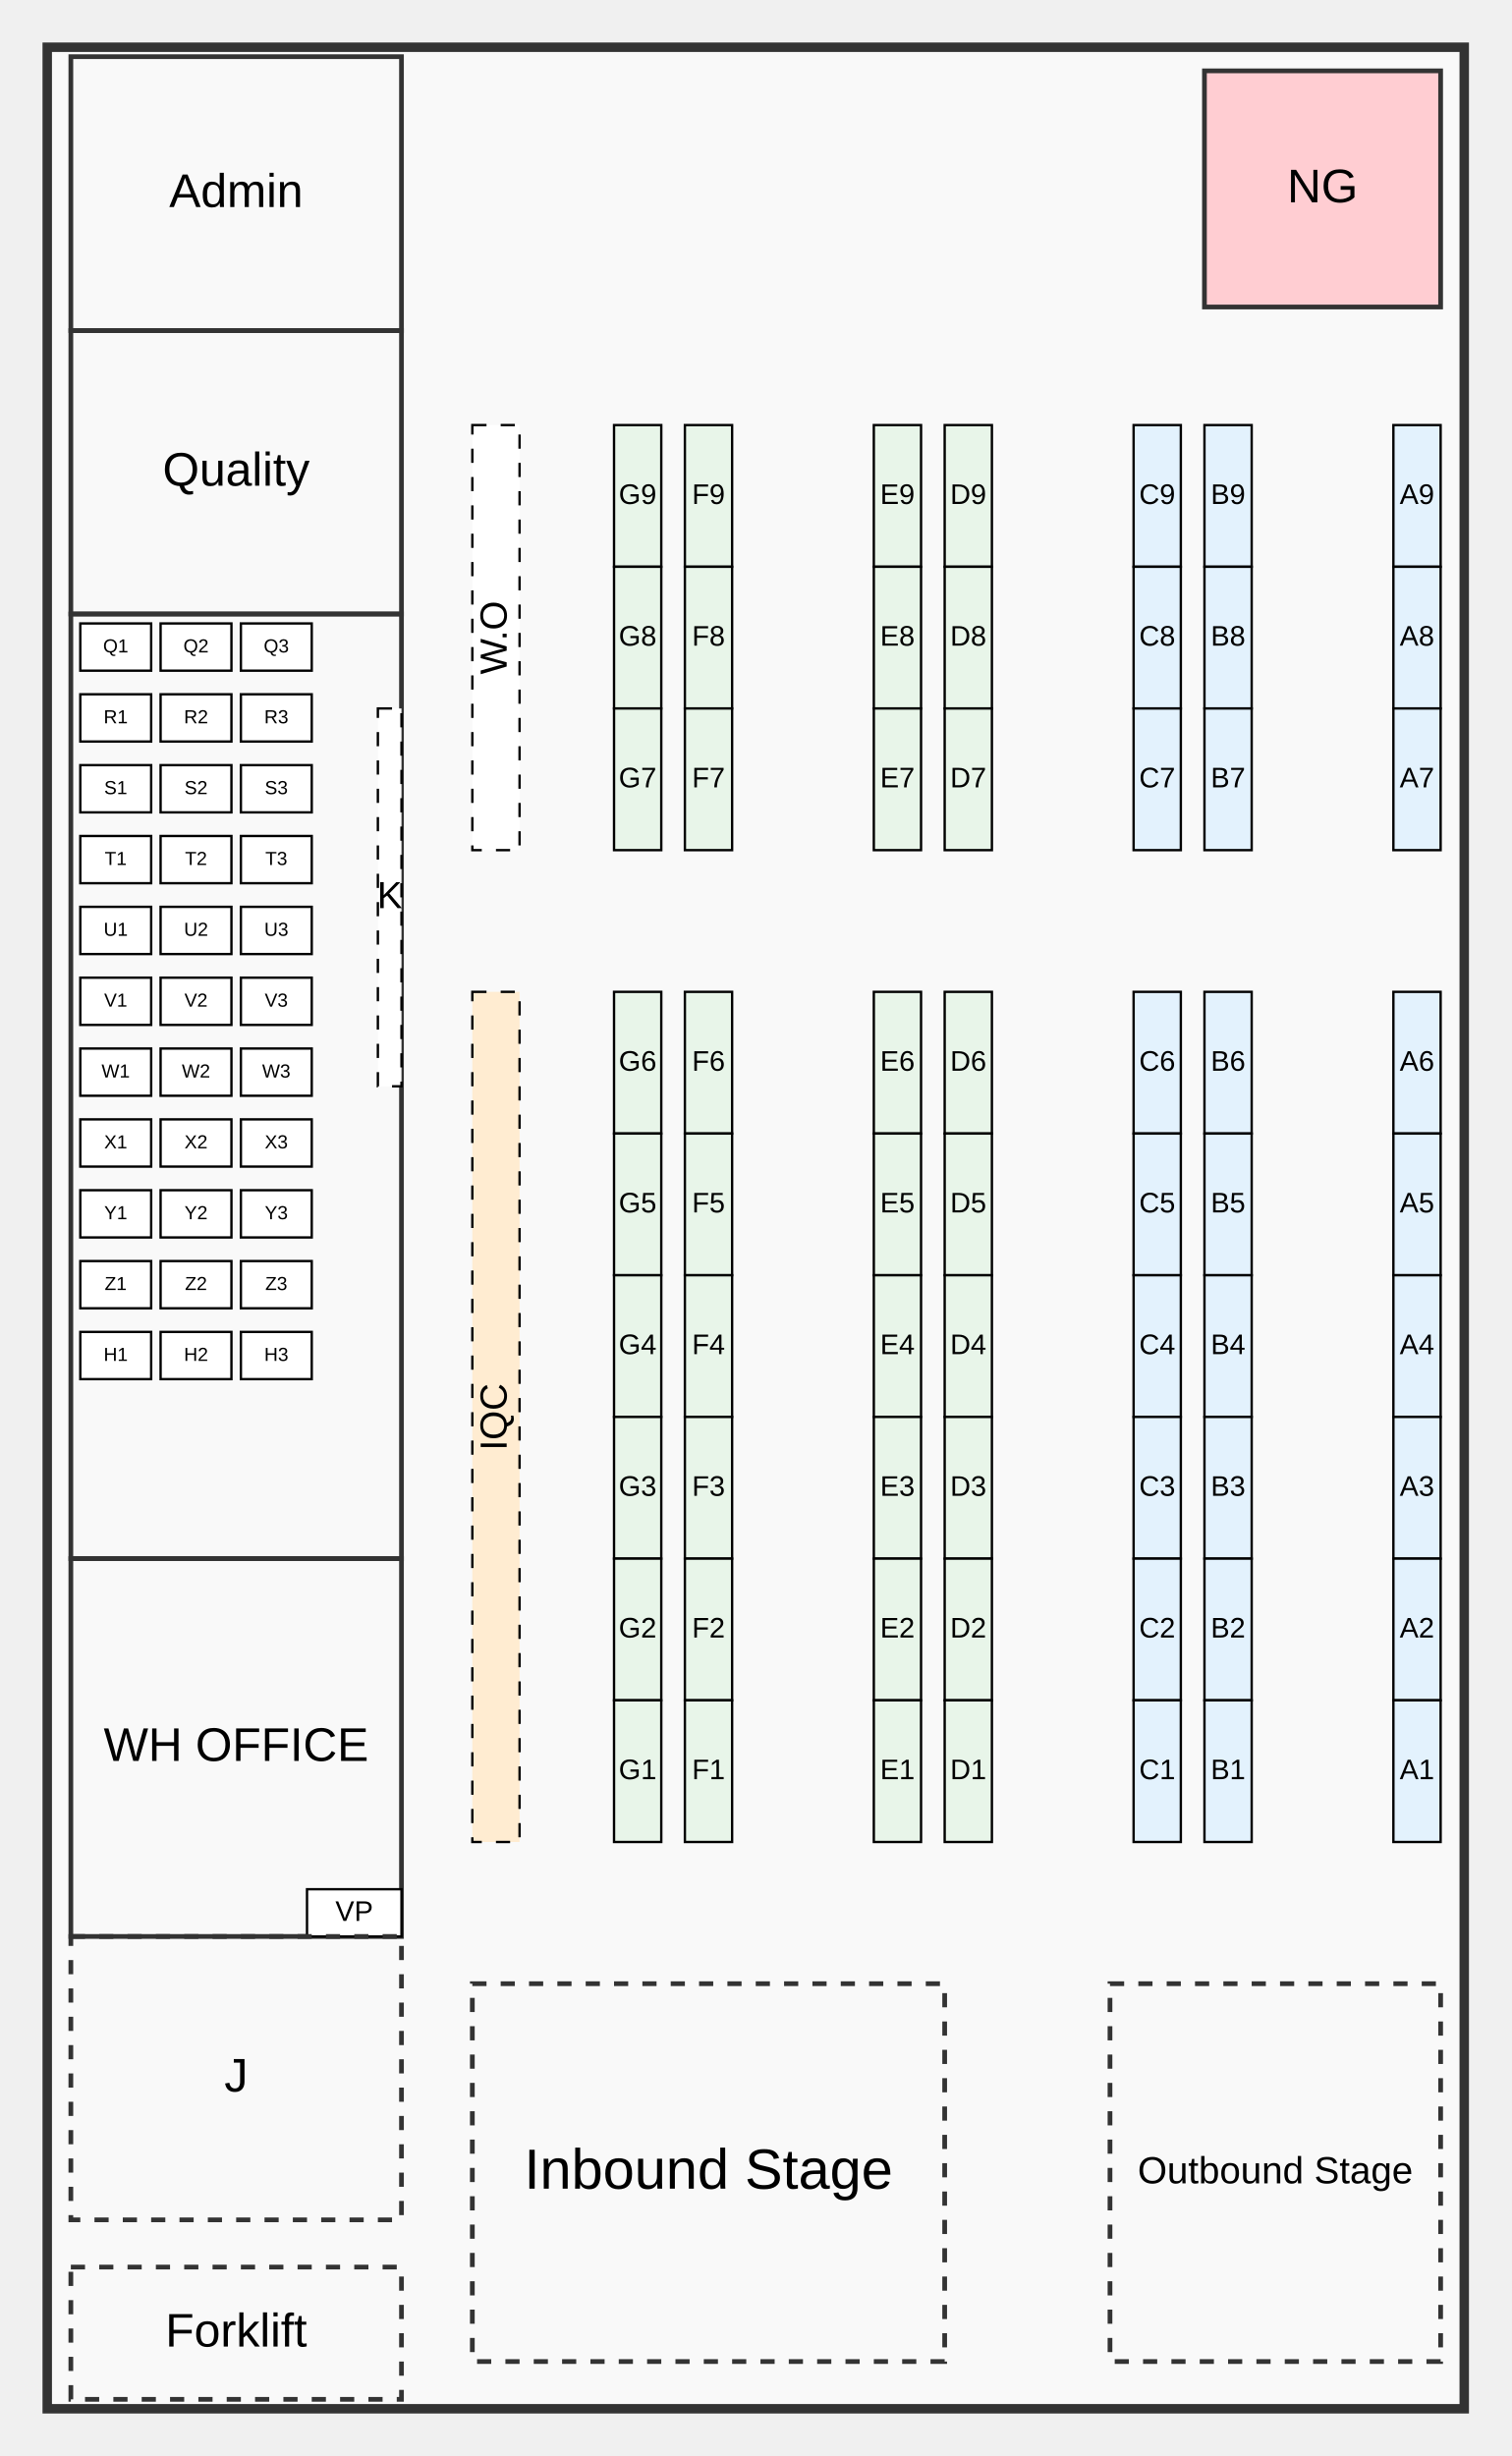
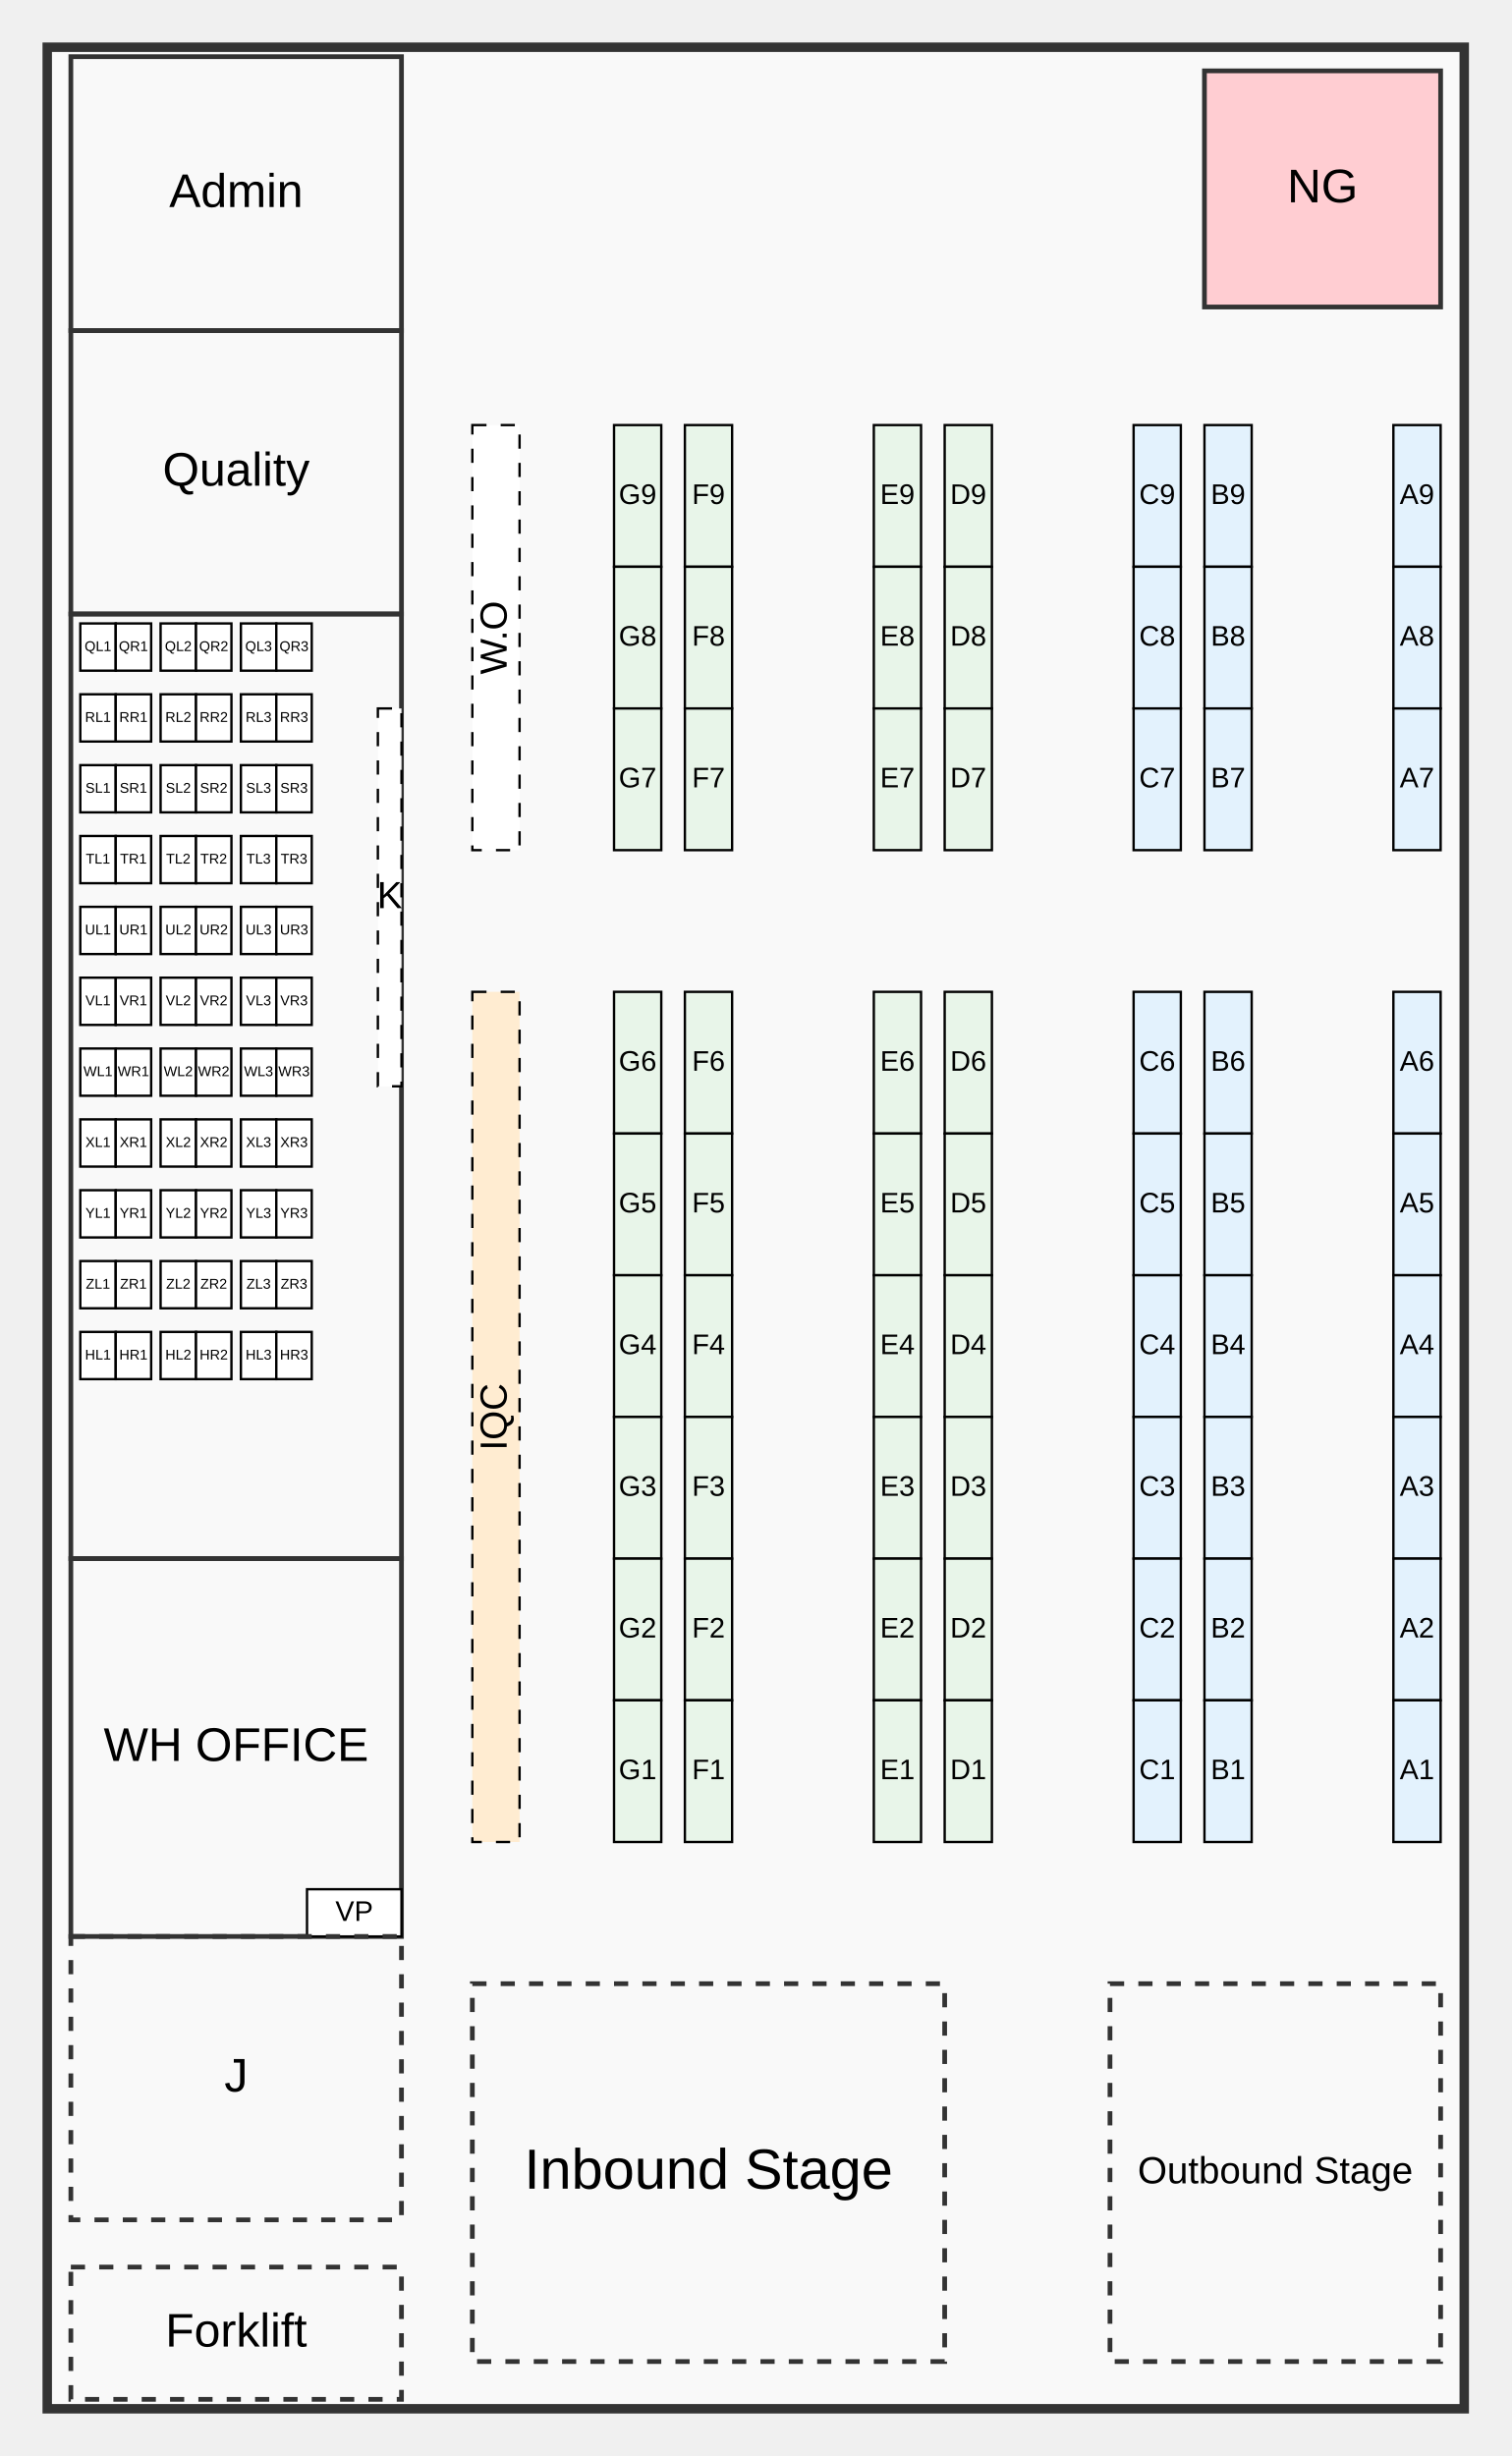
<svg xmlns="http://www.w3.org/2000/svg" width="320" height="520" viewBox="0 0 320 520">
  <rect x="10" y="10" width="300" height="500" fill="#f9f9f9" stroke="#333" stroke-width="2" />
  <g text-anchor="middle" dominant-baseline="middle">
    <rect x="255" y="15" width="50" height="50" fill="#ffcdd2" stroke="#333" stroke-width="1" />
    <text x="280" y="40" font-family="Arial" font-size="10">NG</text>
  </g>
  <g font-family="Arial" text-anchor="middle" dominant-baseline="middle">
    <rect x="15" y="12" width="70" height="58" fill="none" stroke="#333" stroke-width="1" />
    <text x="50" y="41" font-size="10">Admin</text>
    <rect x="15" y="70" width="70" height="60" fill="none" stroke="#333" stroke-width="1" />
    <text x="50" y="100" font-size="10">Quality</text>
    <rect x="15" y="130" width="70" height="200" fill="none" stroke="#333" stroke-width="1" />
-     <g font-size="4">
-       <g data-loc="Q1" data-cell-id="cell-q1">
-         <rect x="17" y="132" width="15" height="10" fill="white" stroke="#000" stroke-width="0.5" />
-         <text x="24.5" y="137">Q1</text>
-       </g>
-       <g data-loc="Q2" data-cell-id="cell-q2">
-         <rect x="34" y="132" width="15" height="10" fill="white" stroke="#000" stroke-width="0.5" />
-         <text x="41.5" y="137">Q2</text>
-       </g>
-       <g data-loc="Q3" data-cell-id="cell-q3">
-         <rect x="51" y="132" width="15" height="10" fill="white" stroke="#000" stroke-width="0.5" />
-         <text x="58.5" y="137">Q3</text>
-       </g>
-       <g data-loc="R1" data-cell-id="cell-r1">
-         <rect x="17" y="147" width="15" height="10" fill="white" stroke="#000" stroke-width="0.5" />
-         <text x="24.5" y="152">R1</text>
-       </g>
-       <g data-loc="R2" data-cell-id="cell-r2">
-         <rect x="34" y="147" width="15" height="10" fill="white" stroke="#000" stroke-width="0.5" />
-         <text x="41.5" y="152">R2</text>
-       </g>
-       <g data-loc="R3" data-cell-id="cell-r3">
-         <rect x="51" y="147" width="15" height="10" fill="white" stroke="#000" stroke-width="0.5" />
-         <text x="58.5" y="152">R3</text>
-       </g>
-       <g data-loc="S1" data-cell-id="cell-s1">
-         <rect x="17" y="162" width="15" height="10" fill="white" stroke="#000" stroke-width="0.5" />
-         <text x="24.5" y="167">S1</text>
-       </g>
-       <g data-loc="S2" data-cell-id="cell-s2">
-         <rect x="34" y="162" width="15" height="10" fill="white" stroke="#000" stroke-width="0.5" />
-         <text x="41.5" y="167">S2</text>
-       </g>
-       <g data-loc="S3" data-cell-id="cell-s3">
-         <rect x="51" y="162" width="15" height="10" fill="white" stroke="#000" stroke-width="0.5" />
-         <text x="58.5" y="167">S3</text>
-       </g>
-       <g data-loc="T1" data-cell-id="cell-t1">
-         <rect x="17" y="177" width="15" height="10" fill="white" stroke="#000" stroke-width="0.5" />
-         <text x="24.5" y="182">T1</text>
-       </g>
-       <g data-loc="T2" data-cell-id="cell-t2">
-         <rect x="34" y="177" width="15" height="10" fill="white" stroke="#000" stroke-width="0.5" />
-         <text x="41.5" y="182">T2</text>
-       </g>
-       <g data-loc="T3" data-cell-id="cell-t3">
-         <rect x="51" y="177" width="15" height="10" fill="white" stroke="#000" stroke-width="0.5" />
-         <text x="58.5" y="182">T3</text>
-       </g>
-       <g data-loc="U1" data-cell-id="cell-u1">
-         <rect x="17" y="192" width="15" height="10" fill="white" stroke="#000" stroke-width="0.5" />
-         <text x="24.5" y="197">U1</text>
-       </g>
-       <g data-loc="U2" data-cell-id="cell-u2">
-         <rect x="34" y="192" width="15" height="10" fill="white" stroke="#000" stroke-width="0.5" />
-         <text x="41.5" y="197">U2</text>
-       </g>
-       <g data-loc="U3" data-cell-id="cell-u3">
-         <rect x="51" y="192" width="15" height="10" fill="white" stroke="#000" stroke-width="0.5" />
-         <text x="58.5" y="197">U3</text>
-       </g>
-       <g data-loc="V1" data-cell-id="cell-v1">
-         <rect x="17" y="207" width="15" height="10" fill="white" stroke="#000" stroke-width="0.5" />
-         <text x="24.5" y="212">V1</text>
-       </g>
-       <g data-loc="V2" data-cell-id="cell-v2">
-         <rect x="34" y="207" width="15" height="10" fill="white" stroke="#000" stroke-width="0.5" />
-         <text x="41.5" y="212">V2</text>
-       </g>
-       <g data-loc="V3" data-cell-id="cell-v3">
-         <rect x="51" y="207" width="15" height="10" fill="white" stroke="#000" stroke-width="0.5" />
-         <text x="58.5" y="212">V3</text>
-       </g>
-       <g data-loc="W1" data-cell-id="cell-w1">
-         <rect x="17" y="222" width="15" height="10" fill="white" stroke="#000" stroke-width="0.5" />
-         <text x="24.5" y="227">W1</text>
-       </g>
-       <g data-loc="W2" data-cell-id="cell-w2">
-         <rect x="34" y="222" width="15" height="10" fill="white" stroke="#000" stroke-width="0.5" />
-         <text x="41.5" y="227">W2</text>
-       </g>
-       <g data-loc="W3" data-cell-id="cell-w3">
-         <rect x="51" y="222" width="15" height="10" fill="white" stroke="#000" stroke-width="0.5" />
-         <text x="58.5" y="227">W3</text>
-       </g>
-       <g data-loc="X1" data-cell-id="cell-x1">
-         <rect x="17" y="237" width="15" height="10" fill="white" stroke="#000" stroke-width="0.5" />
-         <text x="24.5" y="242">X1</text>
-       </g>
-       <g data-loc="X2" data-cell-id="cell-x2">
-         <rect x="34" y="237" width="15" height="10" fill="white" stroke="#000" stroke-width="0.5" />
-         <text x="41.5" y="242">X2</text>
-       </g>
-       <g data-loc="X3" data-cell-id="cell-x3">
-         <rect x="51" y="237" width="15" height="10" fill="white" stroke="#000" stroke-width="0.5" />
-         <text x="58.5" y="242">X3</text>
-       </g>
-       <g data-loc="Y1" data-cell-id="cell-y1">
-         <rect x="17" y="252" width="15" height="10" fill="white" stroke="#000" stroke-width="0.5" />
-         <text x="24.5" y="257">Y1</text>
-       </g>
-       <g data-loc="Y2" data-cell-id="cell-y2">
-         <rect x="34" y="252" width="15" height="10" fill="white" stroke="#000" stroke-width="0.5" />
-         <text x="41.5" y="257">Y2</text>
-       </g>
-       <g data-loc="Y3" data-cell-id="cell-y3">
-         <rect x="51" y="252" width="15" height="10" fill="white" stroke="#000" stroke-width="0.5" />
-         <text x="58.5" y="257">Y3</text>
-       </g>
-       <g data-loc="Z1" data-cell-id="cell-z1">
-         <rect x="17" y="267" width="15" height="10" fill="white" stroke="#000" stroke-width="0.5" />
-         <text x="24.5" y="272">Z1</text>
-       </g>
-       <g data-loc="Z2" data-cell-id="cell-z2">
-         <rect x="34" y="267" width="15" height="10" fill="white" stroke="#000" stroke-width="0.5" />
-         <text x="41.5" y="272">Z2</text>
-       </g>
-       <g data-loc="Z3" data-cell-id="cell-z3">
-         <rect x="51" y="267" width="15" height="10" fill="white" stroke="#000" stroke-width="0.5" />
-         <text x="58.5" y="272">Z3</text>
-       </g>
-       <g data-loc="H1" data-cell-id="cell-h1">
-         <rect x="17" y="282" width="15" height="10" fill="white" stroke="#000" stroke-width="0.5" />
-         <text x="24.5" y="287">H1</text>
-       </g>
-       <g data-loc="H2" data-cell-id="cell-h2">
-         <rect x="34" y="282" width="15" height="10" fill="white" stroke="#000" stroke-width="0.5" />
-         <text x="41.5" y="287">H2</text>
-       </g>
-       <g data-loc="H3" data-cell-id="cell-h3">
-         <rect x="51" y="282" width="15" height="10" fill="white" stroke="#000" stroke-width="0.5" />
-         <text x="58.5" y="287">H3</text>
+     <g font-size="3" text-anchor="middle" dominant-baseline="middle">
+       <g data-loc="QL1" data-cell-id="cell-ql1">
+         <rect x="17" y="132" width="7.5" height="10" fill="white" stroke="#000" stroke-width="0.5" />
+         <text x="20.75" y="137">QL1</text>
+       </g>
+       <g data-loc="QR1" data-cell-id="cell-qr1">
+         <rect x="24.5" y="132" width="7.5" height="10" fill="white" stroke="#000" stroke-width="0.5" />
+         <text x="28.25" y="137">QR1</text>
+       </g>
+       <g data-loc="QL2" data-cell-id="cell-ql2">
+         <rect x="34" y="132" width="7.5" height="10" fill="white" stroke="#000" stroke-width="0.5" />
+         <text x="37.75" y="137">QL2</text>
+       </g>
+       <g data-loc="QR2" data-cell-id="cell-qr2">
+         <rect x="41.5" y="132" width="7.5" height="10" fill="white" stroke="#000" stroke-width="0.5" />
+         <text x="45.25" y="137">QR2</text>
+       </g>
+       <g data-loc="QL3" data-cell-id="cell-ql3">
+         <rect x="51" y="132" width="7.5" height="10" fill="white" stroke="#000" stroke-width="0.5" />
+         <text x="54.75" y="137">QL3</text>
+       </g>
+       <g data-loc="QR3" data-cell-id="cell-qr3">
+         <rect x="58.5" y="132" width="7.5" height="10" fill="white" stroke="#000" stroke-width="0.5" />
+         <text x="62.25" y="137">QR3</text>
+       </g>
+       <g data-loc="RL1" data-cell-id="cell-rl1">
+         <rect x="17" y="147" width="7.5" height="10" fill="white" stroke="#000" stroke-width="0.5" />
+         <text x="20.75" y="152">RL1</text>
+       </g>
+       <g data-loc="RR1" data-cell-id="cell-rr1">
+         <rect x="24.5" y="147" width="7.5" height="10" fill="white" stroke="#000" stroke-width="0.5" />
+         <text x="28.25" y="152">RR1</text>
+       </g>
+       <g data-loc="RL2" data-cell-id="cell-rl2">
+         <rect x="34" y="147" width="7.5" height="10" fill="white" stroke="#000" stroke-width="0.5" />
+         <text x="37.75" y="152">RL2</text>
+       </g>
+       <g data-loc="RR2" data-cell-id="cell-rr2">
+         <rect x="41.5" y="147" width="7.5" height="10" fill="white" stroke="#000" stroke-width="0.5" />
+         <text x="45.25" y="152">RR2</text>
+       </g>
+       <g data-loc="RL3" data-cell-id="cell-rl3">
+         <rect x="51" y="147" width="7.5" height="10" fill="white" stroke="#000" stroke-width="0.5" />
+         <text x="54.75" y="152">RL3</text>
+       </g>
+       <g data-loc="RR3" data-cell-id="cell-rr3">
+         <rect x="58.5" y="147" width="7.5" height="10" fill="white" stroke="#000" stroke-width="0.5" />
+         <text x="62.25" y="152">RR3</text>
+       </g>
+       <g data-loc="SL1" data-cell-id="cell-sl1">
+         <rect x="17" y="162" width="7.5" height="10" fill="white" stroke="#000" stroke-width="0.5" />
+         <text x="20.75" y="167">SL1</text>
+       </g>
+       <g data-loc="SR1" data-cell-id="cell-sr1">
+         <rect x="24.5" y="162" width="7.5" height="10" fill="white" stroke="#000" stroke-width="0.5" />
+         <text x="28.25" y="167">SR1</text>
+       </g>
+       <g data-loc="SL2" data-cell-id="cell-sl2">
+         <rect x="34" y="162" width="7.5" height="10" fill="white" stroke="#000" stroke-width="0.5" />
+         <text x="37.75" y="167">SL2</text>
+       </g>
+       <g data-loc="SR2" data-cell-id="cell-sr2">
+         <rect x="41.5" y="162" width="7.5" height="10" fill="white" stroke="#000" stroke-width="0.5" />
+         <text x="45.25" y="167">SR2</text>
+       </g>
+       <g data-loc="SL3" data-cell-id="cell-sl3">
+         <rect x="51" y="162" width="7.5" height="10" fill="white" stroke="#000" stroke-width="0.5" />
+         <text x="54.75" y="167">SL3</text>
+       </g>
+       <g data-loc="SR3" data-cell-id="cell-sr3">
+         <rect x="58.5" y="162" width="7.5" height="10" fill="white" stroke="#000" stroke-width="0.5" />
+         <text x="62.25" y="167">SR3</text>
+       </g>
+       <g data-loc="TL1" data-cell-id="cell-tl1">
+         <rect x="17" y="177" width="7.5" height="10" fill="white" stroke="#000" stroke-width="0.5" />
+         <text x="20.75" y="182">TL1</text>
+       </g>
+       <g data-loc="TR1" data-cell-id="cell-tr1">
+         <rect x="24.5" y="177" width="7.5" height="10" fill="white" stroke="#000" stroke-width="0.5" />
+         <text x="28.25" y="182">TR1</text>
+       </g>
+       <g data-loc="TL2" data-cell-id="cell-tl2">
+         <rect x="34" y="177" width="7.5" height="10" fill="white" stroke="#000" stroke-width="0.5" />
+         <text x="37.75" y="182">TL2</text>
+       </g>
+       <g data-loc="TR2" data-cell-id="cell-tr2">
+         <rect x="41.5" y="177" width="7.5" height="10" fill="white" stroke="#000" stroke-width="0.5" />
+         <text x="45.25" y="182">TR2</text>
+       </g>
+       <g data-loc="TL3" data-cell-id="cell-tl3">
+         <rect x="51" y="177" width="7.5" height="10" fill="white" stroke="#000" stroke-width="0.5" />
+         <text x="54.75" y="182">TL3</text>
+       </g>
+       <g data-loc="TR3" data-cell-id="cell-tr3">
+         <rect x="58.5" y="177" width="7.5" height="10" fill="white" stroke="#000" stroke-width="0.5" />
+         <text x="62.25" y="182">TR3</text>
+       </g>
+       <g data-loc="UL1" data-cell-id="cell-ul1">
+         <rect x="17" y="192" width="7.5" height="10" fill="white" stroke="#000" stroke-width="0.5" />
+         <text x="20.75" y="197">UL1</text>
+       </g>
+       <g data-loc="UR1" data-cell-id="cell-ur1">
+         <rect x="24.5" y="192" width="7.5" height="10" fill="white" stroke="#000" stroke-width="0.5" />
+         <text x="28.25" y="197">UR1</text>
+       </g>
+       <g data-loc="UL2" data-cell-id="cell-ul2">
+         <rect x="34" y="192" width="7.5" height="10" fill="white" stroke="#000" stroke-width="0.5" />
+         <text x="37.75" y="197">UL2</text>
+       </g>
+       <g data-loc="UR2" data-cell-id="cell-ur2">
+         <rect x="41.5" y="192" width="7.5" height="10" fill="white" stroke="#000" stroke-width="0.5" />
+         <text x="45.25" y="197">UR2</text>
+       </g>
+       <g data-loc="UL3" data-cell-id="cell-ul3">
+         <rect x="51" y="192" width="7.5" height="10" fill="white" stroke="#000" stroke-width="0.5" />
+         <text x="54.75" y="197">UL3</text>
+       </g>
+       <g data-loc="UR3" data-cell-id="cell-ur3">
+         <rect x="58.5" y="192" width="7.5" height="10" fill="white" stroke="#000" stroke-width="0.5" />
+         <text x="62.25" y="197">UR3</text>
+       </g>
+       <g data-loc="VL1" data-cell-id="cell-vl1">
+         <rect x="17" y="207" width="7.5" height="10" fill="white" stroke="#000" stroke-width="0.5" />
+         <text x="20.75" y="212">VL1</text>
+       </g>
+       <g data-loc="VR1" data-cell-id="cell-vr1">
+         <rect x="24.5" y="207" width="7.5" height="10" fill="white" stroke="#000" stroke-width="0.5" />
+         <text x="28.25" y="212">VR1</text>
+       </g>
+       <g data-loc="VL2" data-cell-id="cell-vl2">
+         <rect x="34" y="207" width="7.5" height="10" fill="white" stroke="#000" stroke-width="0.5" />
+         <text x="37.75" y="212">VL2</text>
+       </g>
+       <g data-loc="VR2" data-cell-id="cell-vr2">
+         <rect x="41.5" y="207" width="7.5" height="10" fill="white" stroke="#000" stroke-width="0.5" />
+         <text x="45.25" y="212">VR2</text>
+       </g>
+       <g data-loc="VL3" data-cell-id="cell-vl3">
+         <rect x="51" y="207" width="7.5" height="10" fill="white" stroke="#000" stroke-width="0.5" />
+         <text x="54.75" y="212">VL3</text>
+       </g>
+       <g data-loc="VR3" data-cell-id="cell-vr3">
+         <rect x="58.5" y="207" width="7.5" height="10" fill="white" stroke="#000" stroke-width="0.5" />
+         <text x="62.25" y="212">VR3</text>
+       </g>
+       <g data-loc="WL1" data-cell-id="cell-wl1">
+         <rect x="17" y="222" width="7.5" height="10" fill="white" stroke="#000" stroke-width="0.5" />
+         <text x="20.75" y="227">WL1</text>
+       </g>
+       <g data-loc="WR1" data-cell-id="cell-wr1">
+         <rect x="24.5" y="222" width="7.5" height="10" fill="white" stroke="#000" stroke-width="0.5" />
+         <text x="28.25" y="227">WR1</text>
+       </g>
+       <g data-loc="WL2" data-cell-id="cell-wl2">
+         <rect x="34" y="222" width="7.5" height="10" fill="white" stroke="#000" stroke-width="0.5" />
+         <text x="37.75" y="227">WL2</text>
+       </g>
+       <g data-loc="WR2" data-cell-id="cell-wr2">
+         <rect x="41.5" y="222" width="7.5" height="10" fill="white" stroke="#000" stroke-width="0.5" />
+         <text x="45.25" y="227">WR2</text>
+       </g>
+       <g data-loc="WL3" data-cell-id="cell-wl3">
+         <rect x="51" y="222" width="7.5" height="10" fill="white" stroke="#000" stroke-width="0.5" />
+         <text x="54.75" y="227">WL3</text>
+       </g>
+       <g data-loc="WR3" data-cell-id="cell-wr3">
+         <rect x="58.5" y="222" width="7.5" height="10" fill="white" stroke="#000" stroke-width="0.5" />
+         <text x="62.25" y="227">WR3</text>
+       </g>
+       <g data-loc="XL1" data-cell-id="cell-xl1">
+         <rect x="17" y="237" width="7.5" height="10" fill="white" stroke="#000" stroke-width="0.5" />
+         <text x="20.75" y="242">XL1</text>
+       </g>
+       <g data-loc="XR1" data-cell-id="cell-xr1">
+         <rect x="24.5" y="237" width="7.5" height="10" fill="white" stroke="#000" stroke-width="0.5" />
+         <text x="28.25" y="242">XR1</text>
+       </g>
+       <g data-loc="XL2" data-cell-id="cell-xl2">
+         <rect x="34" y="237" width="7.5" height="10" fill="white" stroke="#000" stroke-width="0.5" />
+         <text x="37.75" y="242">XL2</text>
+       </g>
+       <g data-loc="XR2" data-cell-id="cell-xr2">
+         <rect x="41.5" y="237" width="7.5" height="10" fill="white" stroke="#000" stroke-width="0.5" />
+         <text x="45.25" y="242">XR2</text>
+       </g>
+       <g data-loc="XL3" data-cell-id="cell-xl3">
+         <rect x="51" y="237" width="7.5" height="10" fill="white" stroke="#000" stroke-width="0.5" />
+         <text x="54.75" y="242">XL3</text>
+       </g>
+       <g data-loc="XR3" data-cell-id="cell-xr3">
+         <rect x="58.5" y="237" width="7.5" height="10" fill="white" stroke="#000" stroke-width="0.5" />
+         <text x="62.25" y="242">XR3</text>
+       </g>
+       <g data-loc="YL1" data-cell-id="cell-yl1">
+         <rect x="17" y="252" width="7.5" height="10" fill="white" stroke="#000" stroke-width="0.5" />
+         <text x="20.75" y="257">YL1</text>
+       </g>
+       <g data-loc="YR1" data-cell-id="cell-yr1">
+         <rect x="24.5" y="252" width="7.5" height="10" fill="white" stroke="#000" stroke-width="0.5" />
+         <text x="28.25" y="257">YR1</text>
+       </g>
+       <g data-loc="YL2" data-cell-id="cell-yl2">
+         <rect x="34" y="252" width="7.5" height="10" fill="white" stroke="#000" stroke-width="0.5" />
+         <text x="37.75" y="257">YL2</text>
+       </g>
+       <g data-loc="YR2" data-cell-id="cell-yr2">
+         <rect x="41.5" y="252" width="7.5" height="10" fill="white" stroke="#000" stroke-width="0.5" />
+         <text x="45.25" y="257">YR2</text>
+       </g>
+       <g data-loc="YL3" data-cell-id="cell-yl3">
+         <rect x="51" y="252" width="7.5" height="10" fill="white" stroke="#000" stroke-width="0.5" />
+         <text x="54.75" y="257">YL3</text>
+       </g>
+       <g data-loc="YR3" data-cell-id="cell-yr3">
+         <rect x="58.5" y="252" width="7.5" height="10" fill="white" stroke="#000" stroke-width="0.5" />
+         <text x="62.25" y="257">YR3</text>
+       </g>
+       <g data-loc="ZL1" data-cell-id="cell-zl1">
+         <rect x="17" y="267" width="7.5" height="10" fill="white" stroke="#000" stroke-width="0.5" />
+         <text x="20.75" y="272">ZL1</text>
+       </g>
+       <g data-loc="ZR1" data-cell-id="cell-zr1">
+         <rect x="24.5" y="267" width="7.5" height="10" fill="white" stroke="#000" stroke-width="0.5" />
+         <text x="28.25" y="272">ZR1</text>
+       </g>
+       <g data-loc="ZL2" data-cell-id="cell-zl2">
+         <rect x="34" y="267" width="7.5" height="10" fill="white" stroke="#000" stroke-width="0.5" />
+         <text x="37.75" y="272">ZL2</text>
+       </g>
+       <g data-loc="ZR2" data-cell-id="cell-zr2">
+         <rect x="41.5" y="267" width="7.5" height="10" fill="white" stroke="#000" stroke-width="0.5" />
+         <text x="45.25" y="272">ZR2</text>
+       </g>
+       <g data-loc="ZL3" data-cell-id="cell-zl3">
+         <rect x="51" y="267" width="7.5" height="10" fill="white" stroke="#000" stroke-width="0.5" />
+         <text x="54.75" y="272">ZL3</text>
+       </g>
+       <g data-loc="ZR3" data-cell-id="cell-zr3">
+         <rect x="58.5" y="267" width="7.5" height="10" fill="white" stroke="#000" stroke-width="0.5" />
+         <text x="62.25" y="272">ZR3</text>
+       </g>
+       <g data-loc="HL1" data-cell-id="cell-hl1">
+         <rect x="17" y="282" width="7.5" height="10" fill="white" stroke="#000" stroke-width="0.5" />
+         <text x="20.75" y="287">HL1</text>
+       </g>
+       <g data-loc="HR1" data-cell-id="cell-hr1">
+         <rect x="24.5" y="282" width="7.5" height="10" fill="white" stroke="#000" stroke-width="0.5" />
+         <text x="28.25" y="287">HR1</text>
+       </g>
+       <g data-loc="HL2" data-cell-id="cell-hl2">
+         <rect x="34" y="282" width="7.5" height="10" fill="white" stroke="#000" stroke-width="0.5" />
+         <text x="37.75" y="287">HL2</text>
+       </g>
+       <g data-loc="HR2" data-cell-id="cell-hr2">
+         <rect x="41.5" y="282" width="7.5" height="10" fill="white" stroke="#000" stroke-width="0.5" />
+         <text x="45.25" y="287">HR2</text>
+       </g>
+       <g data-loc="HL3" data-cell-id="cell-hl3">
+         <rect x="51" y="282" width="7.5" height="10" fill="white" stroke="#000" stroke-width="0.5" />
+         <text x="54.75" y="287">HL3</text>
+       </g>
+       <g data-loc="HR3" data-cell-id="cell-hr3">
+         <rect x="58.5" y="282" width="7.5" height="10" fill="white" stroke="#000" stroke-width="0.5" />
+         <text x="62.25" y="287">HR3</text>
      </g>
    </g>
    <g data-loc="K" data-cell-id="cell-k">
      <rect x="80" y="150" width="5" height="80" fill="white" stroke="#000" stroke-width="0.5" stroke-dasharray="3,3" />
      <text x="82.5" y="190" font-size="8">K</text>
    </g>
    <rect x="15" y="330" width="70" height="80" fill="none" stroke="#333" stroke-width="1" />
    <text x="50" y="370" font-size="10">WH OFFICE</text>
    <g data-loc="VP" data-cell-id="cell-vp">
      <rect x="65" y="400" width="20" height="10" fill="white" stroke="#000" stroke-width="0.5" />
      <text x="75" y="405" font-size="6" text-anchor="middle" dominant-baseline="middle">VP</text>
    </g>
    <rect x="15" y="410" width="70" height="60" fill="none" stroke="#333" stroke-width="1" stroke-dasharray="3,3" />
    <text x="50" y="440" font-size="10">J</text>
    <rect x="15" y="480" width="70" height="28" fill="none" stroke="#333" stroke-width="1" stroke-dasharray="3,3" />
    <text x="50" y="494" font-size="10" text-anchor="middle" dominant-baseline="middle">Forklift</text>
  </g>
  <g font-family="Arial">
    <g data-loc="IQC" data-cell-id="cell-iqc">
      <rect x="100" y="210" width="10" height="180" fill="#ffecd1" stroke="#000" stroke-width="0.5" stroke-dasharray="3,3" />
      <text x="105" y="300" font-size="8" transform="rotate(-90 105,300)" text-anchor="middle" dominant-baseline="middle">IQC</text>
    </g>
    <g data-loc="WO" data-cell-id="cell-wo">
      <rect x="100" y="90" width="10" height="90" fill="white" stroke="#000" stroke-width="0.5" stroke-dasharray="3,3" />
      <text x="105" y="135" font-size="8" transform="rotate(-90 105,135)" text-anchor="middle" dominant-baseline="middle">W.O</text>
    </g>
  </g>
  <g font-family="Arial" text-anchor="middle" dominant-baseline="middle">
    <rect x="100" y="420" width="100" height="80" fill="none" stroke="#333" stroke-width="1" stroke-dasharray="3,3" />
    <text x="150" y="460" font-size="12">Inbound Stage</text>
    <rect x="235" y="420" width="70" height="80" fill="none" stroke="#333" stroke-width="1" stroke-dasharray="3,3" />
    <text x="270" y="460" font-size="8">Outbound Stage</text>
  </g>
  <g font-family="Arial" font-size="6" text-anchor="middle" dominant-baseline="middle">
    <g data-loc="A9" data-cell-id="cell-a9">
      <rect x="295" y="90" width="10" height="30" fill="#e3f2fd" stroke="#000" stroke-width="0.5" />
      <text x="300" y="105">A9</text>
    </g>
    <g data-loc="A8" data-cell-id="cell-a8">
      <rect x="295" y="120" width="10" height="30" fill="#e3f2fd" stroke="#000" stroke-width="0.5" />
      <text x="300" y="135">A8</text>
    </g>
    <g data-loc="A7" data-cell-id="cell-a7">
      <rect x="295" y="150" width="10" height="30" fill="#e3f2fd" stroke="#000" stroke-width="0.5" />
      <text x="300" y="165">A7</text>
    </g>
    <g data-loc="A6" data-cell-id="cell-a6">
      <rect x="295" y="210" width="10" height="30" fill="#e3f2fd" stroke="#000" stroke-width="0.5" />
      <text x="300" y="225">A6</text>
    </g>
    <g data-loc="A5" data-cell-id="cell-a5">
      <rect x="295" y="240" width="10" height="30" fill="#e3f2fd" stroke="#000" stroke-width="0.5" />
      <text x="300" y="255">A5</text>
    </g>
    <g data-loc="A4" data-cell-id="cell-a4">
      <rect x="295" y="270" width="10" height="30" fill="#e3f2fd" stroke="#000" stroke-width="0.5" />
      <text x="300" y="285">A4</text>
    </g>
    <g data-loc="A3" data-cell-id="cell-a3">
      <rect x="295" y="300" width="10" height="30" fill="#e3f2fd" stroke="#000" stroke-width="0.5" />
      <text x="300" y="315">A3</text>
    </g>
    <g data-loc="A2" data-cell-id="cell-a2">
      <rect x="295" y="330" width="10" height="30" fill="#e3f2fd" stroke="#000" stroke-width="0.5" />
      <text x="300" y="345">A2</text>
    </g>
    <g data-loc="A1" data-cell-id="cell-a1">
      <rect x="295" y="360" width="10" height="30" fill="#e3f2fd" stroke="#000" stroke-width="0.5" />
      <text x="300" y="375">A1</text>
    </g>
    <g data-loc="B9" data-cell-id="cell-b9">
      <rect x="255" y="90" width="10" height="30" fill="#e3f2fd" stroke="#000" stroke-width="0.5" />
      <text x="260" y="105">B9</text>
    </g>
    <g data-loc="B8" data-cell-id="cell-b8">
      <rect x="255" y="120" width="10" height="30" fill="#e3f2fd" stroke="#000" stroke-width="0.5" />
      <text x="260" y="135">B8</text>
    </g>
    <g data-loc="B7" data-cell-id="cell-b7">
      <rect x="255" y="150" width="10" height="30" fill="#e3f2fd" stroke="#000" stroke-width="0.5" />
      <text x="260" y="165">B7</text>
    </g>
    <g data-loc="B6" data-cell-id="cell-b6">
      <rect x="255" y="210" width="10" height="30" fill="#e3f2fd" stroke="#000" stroke-width="0.5" />
      <text x="260" y="225">B6</text>
    </g>
    <g data-loc="B5" data-cell-id="cell-b5">
      <rect x="255" y="240" width="10" height="30" fill="#e3f2fd" stroke="#000" stroke-width="0.5" />
      <text x="260" y="255">B5</text>
    </g>
    <g data-loc="B4" data-cell-id="cell-b4">
      <rect x="255" y="270" width="10" height="30" fill="#e3f2fd" stroke="#000" stroke-width="0.5" />
      <text x="260" y="285">B4</text>
    </g>
    <g data-loc="B3" data-cell-id="cell-b3">
      <rect x="255" y="300" width="10" height="30" fill="#e3f2fd" stroke="#000" stroke-width="0.5" />
      <text x="260" y="315">B3</text>
    </g>
    <g data-loc="B2" data-cell-id="cell-b2">
      <rect x="255" y="330" width="10" height="30" fill="#e3f2fd" stroke="#000" stroke-width="0.5" />
      <text x="260" y="345">B2</text>
    </g>
    <g data-loc="B1" data-cell-id="cell-b1">
      <rect x="255" y="360" width="10" height="30" fill="#e3f2fd" stroke="#000" stroke-width="0.5" />
      <text x="260" y="375">B1</text>
    </g>
    <g data-loc="C9" data-cell-id="cell-c9">
      <rect x="240" y="90" width="10" height="30" fill="#e3f2fd" stroke="#000" stroke-width="0.5" />
      <text x="245" y="105">C9</text>
    </g>
    <g data-loc="C8" data-cell-id="cell-c8">
      <rect x="240" y="120" width="10" height="30" fill="#e3f2fd" stroke="#000" stroke-width="0.5" />
      <text x="245" y="135">C8</text>
    </g>
    <g data-loc="C7" data-cell-id="cell-c7">
      <rect x="240" y="150" width="10" height="30" fill="#e3f2fd" stroke="#000" stroke-width="0.5" />
      <text x="245" y="165">C7</text>
    </g>
    <g data-loc="C6" data-cell-id="cell-c6">
      <rect x="240" y="210" width="10" height="30" fill="#e3f2fd" stroke="#000" stroke-width="0.5" />
      <text x="245" y="225">C6</text>
    </g>
    <g data-loc="C5" data-cell-id="cell-c5">
      <rect x="240" y="240" width="10" height="30" fill="#e3f2fd" stroke="#000" stroke-width="0.5" />
      <text x="245" y="255">C5</text>
    </g>
    <g data-loc="C4" data-cell-id="cell-c4">
      <rect x="240" y="270" width="10" height="30" fill="#e3f2fd" stroke="#000" stroke-width="0.5" />
      <text x="245" y="285">C4</text>
    </g>
    <g data-loc="C3" data-cell-id="cell-c3">
      <rect x="240" y="300" width="10" height="30" fill="#e3f2fd" stroke="#000" stroke-width="0.5" />
      <text x="245" y="315">C3</text>
    </g>
    <g data-loc="C2" data-cell-id="cell-c2">
      <rect x="240" y="330" width="10" height="30" fill="#e3f2fd" stroke="#000" stroke-width="0.5" />
      <text x="245" y="345">C2</text>
    </g>
    <g data-loc="C1" data-cell-id="cell-c1">
      <rect x="240" y="360" width="10" height="30" fill="#e3f2fd" stroke="#000" stroke-width="0.5" />
      <text x="245" y="375">C1</text>
    </g>
    <g data-loc="D9" data-cell-id="cell-d9">
      <rect x="200" y="90" width="10" height="30" fill="#e8f5e9" stroke="#000" stroke-width="0.5" />
      <text x="205" y="105">D9</text>
    </g>
    <g data-loc="D8" data-cell-id="cell-d8">
      <rect x="200" y="120" width="10" height="30" fill="#e8f5e9" stroke="#000" stroke-width="0.5" />
      <text x="205" y="135">D8</text>
    </g>
    <g data-loc="D7" data-cell-id="cell-d7">
      <rect x="200" y="150" width="10" height="30" fill="#e8f5e9" stroke="#000" stroke-width="0.5" />
      <text x="205" y="165">D7</text>
    </g>
    <g data-loc="D6" data-cell-id="cell-d6">
      <rect x="200" y="210" width="10" height="30" fill="#e8f5e9" stroke="#000" stroke-width="0.5" />
      <text x="205" y="225">D6</text>
    </g>
    <g data-loc="D5" data-cell-id="cell-d5">
      <rect x="200" y="240" width="10" height="30" fill="#e8f5e9" stroke="#000" stroke-width="0.5" />
      <text x="205" y="255">D5</text>
    </g>
    <g data-loc="D4" data-cell-id="cell-d4">
      <rect x="200" y="270" width="10" height="30" fill="#e8f5e9" stroke="#000" stroke-width="0.5" />
      <text x="205" y="285">D4</text>
    </g>
    <g data-loc="D3" data-cell-id="cell-d3">
      <rect x="200" y="300" width="10" height="30" fill="#e8f5e9" stroke="#000" stroke-width="0.5" />
      <text x="205" y="315">D3</text>
    </g>
    <g data-loc="D2" data-cell-id="cell-d2">
      <rect x="200" y="330" width="10" height="30" fill="#e8f5e9" stroke="#000" stroke-width="0.5" />
      <text x="205" y="345">D2</text>
    </g>
    <g data-loc="D1" data-cell-id="cell-d1">
      <rect x="200" y="360" width="10" height="30" fill="#e8f5e9" stroke="#000" stroke-width="0.5" />
      <text x="205" y="375">D1</text>
    </g>
    <g data-loc="E9" data-cell-id="cell-e9">
      <rect x="185" y="90" width="10" height="30" fill="#e8f5e9" stroke="#000" stroke-width="0.5" />
      <text x="190" y="105">E9</text>
    </g>
    <g data-loc="E8" data-cell-id="cell-e8">
      <rect x="185" y="120" width="10" height="30" fill="#e8f5e9" stroke="#000" stroke-width="0.5" />
      <text x="190" y="135">E8</text>
    </g>
    <g data-loc="E7" data-cell-id="cell-e7">
      <rect x="185" y="150" width="10" height="30" fill="#e8f5e9" stroke="#000" stroke-width="0.5" />
      <text x="190" y="165">E7</text>
    </g>
    <g data-loc="E6" data-cell-id="cell-e6">
      <rect x="185" y="210" width="10" height="30" fill="#e8f5e9" stroke="#000" stroke-width="0.5" />
      <text x="190" y="225">E6</text>
    </g>
    <g data-loc="E5" data-cell-id="cell-e5">
      <rect x="185" y="240" width="10" height="30" fill="#e8f5e9" stroke="#000" stroke-width="0.5" />
      <text x="190" y="255">E5</text>
    </g>
    <g data-loc="E4" data-cell-id="cell-e4">
      <rect x="185" y="270" width="10" height="30" fill="#e8f5e9" stroke="#000" stroke-width="0.5" />
      <text x="190" y="285">E4</text>
    </g>
    <g data-loc="E3" data-cell-id="cell-e3">
      <rect x="185" y="300" width="10" height="30" fill="#e8f5e9" stroke="#000" stroke-width="0.5" />
      <text x="190" y="315">E3</text>
    </g>
    <g data-loc="E2" data-cell-id="cell-e2">
      <rect x="185" y="330" width="10" height="30" fill="#e8f5e9" stroke="#000" stroke-width="0.5" />
      <text x="190" y="345">E2</text>
    </g>
    <g data-loc="E1" data-cell-id="cell-e1">
      <rect x="185" y="360" width="10" height="30" fill="#e8f5e9" stroke="#000" stroke-width="0.5" />
      <text x="190" y="375">E1</text>
    </g>
    <g data-loc="F9" data-cell-id="cell-f9">
      <rect x="145" y="90" width="10" height="30" fill="#e8f5e9" stroke="#000" stroke-width="0.5" />
      <text x="150" y="105">F9</text>
    </g>
    <g data-loc="F8" data-cell-id="cell-f8">
      <rect x="145" y="120" width="10" height="30" fill="#e8f5e9" stroke="#000" stroke-width="0.5" />
      <text x="150" y="135">F8</text>
    </g>
    <g data-loc="F7" data-cell-id="cell-f7">
      <rect x="145" y="150" width="10" height="30" fill="#e8f5e9" stroke="#000" stroke-width="0.5" />
      <text x="150" y="165">F7</text>
    </g>
    <g data-loc="F6" data-cell-id="cell-f6">
      <rect x="145" y="210" width="10" height="30" fill="#e8f5e9" stroke="#000" stroke-width="0.5" />
      <text x="150" y="225">F6</text>
    </g>
    <g data-loc="F5" data-cell-id="cell-f5">
      <rect x="145" y="240" width="10" height="30" fill="#e8f5e9" stroke="#000" stroke-width="0.5" />
      <text x="150" y="255">F5</text>
    </g>
    <g data-loc="F4" data-cell-id="cell-f4">
      <rect x="145" y="270" width="10" height="30" fill="#e8f5e9" stroke="#000" stroke-width="0.5" />
      <text x="150" y="285">F4</text>
    </g>
    <g data-loc="F3" data-cell-id="cell-f3">
      <rect x="145" y="300" width="10" height="30" fill="#e8f5e9" stroke="#000" stroke-width="0.5" />
      <text x="150" y="315">F3</text>
    </g>
    <g data-loc="F2" data-cell-id="cell-f2">
      <rect x="145" y="330" width="10" height="30" fill="#e8f5e9" stroke="#000" stroke-width="0.5" />
      <text x="150" y="345">F2</text>
    </g>
    <g data-loc="F1" data-cell-id="cell-f1">
      <rect x="145" y="360" width="10" height="30" fill="#e8f5e9" stroke="#000" stroke-width="0.5" />
      <text x="150" y="375">F1</text>
    </g>
    <g data-loc="G9" data-cell-id="cell-g9">
      <rect x="130" y="90" width="10" height="30" fill="#e8f5e9" stroke="#000" stroke-width="0.5" />
      <text x="135" y="105">G9</text>
    </g>
    <g data-loc="G8" data-cell-id="cell-g8">
      <rect x="130" y="120" width="10" height="30" fill="#e8f5e9" stroke="#000" stroke-width="0.5" />
      <text x="135" y="135">G8</text>
    </g>
    <g data-loc="G7" data-cell-id="cell-g7">
      <rect x="130" y="150" width="10" height="30" fill="#e8f5e9" stroke="#000" stroke-width="0.5" />
      <text x="135" y="165">G7</text>
    </g>
    <g data-loc="G6" data-cell-id="cell-g6">
      <rect x="130" y="210" width="10" height="30" fill="#e8f5e9" stroke="#000" stroke-width="0.5" />
      <text x="135" y="225">G6</text>
    </g>
    <g data-loc="G5" data-cell-id="cell-g5">
      <rect x="130" y="240" width="10" height="30" fill="#e8f5e9" stroke="#000" stroke-width="0.5" />
      <text x="135" y="255">G5</text>
    </g>
    <g data-loc="G4" data-cell-id="cell-g4">
      <rect x="130" y="270" width="10" height="30" fill="#e8f5e9" stroke="#000" stroke-width="0.5" />
      <text x="135" y="285">G4</text>
    </g>
    <g data-loc="G3" data-cell-id="cell-g3">
      <rect x="130" y="300" width="10" height="30" fill="#e8f5e9" stroke="#000" stroke-width="0.5" />
      <text x="135" y="315">G3</text>
    </g>
    <g data-loc="G2" data-cell-id="cell-g2">
      <rect x="130" y="330" width="10" height="30" fill="#e8f5e9" stroke="#000" stroke-width="0.5" />
      <text x="135" y="345">G2</text>
    </g>
    <g data-loc="G1" data-cell-id="cell-g1">
      <rect x="130" y="360" width="10" height="30" fill="#e8f5e9" stroke="#000" stroke-width="0.5" />
      <text x="135" y="375">G1</text>
    </g>
  </g>
</svg>
